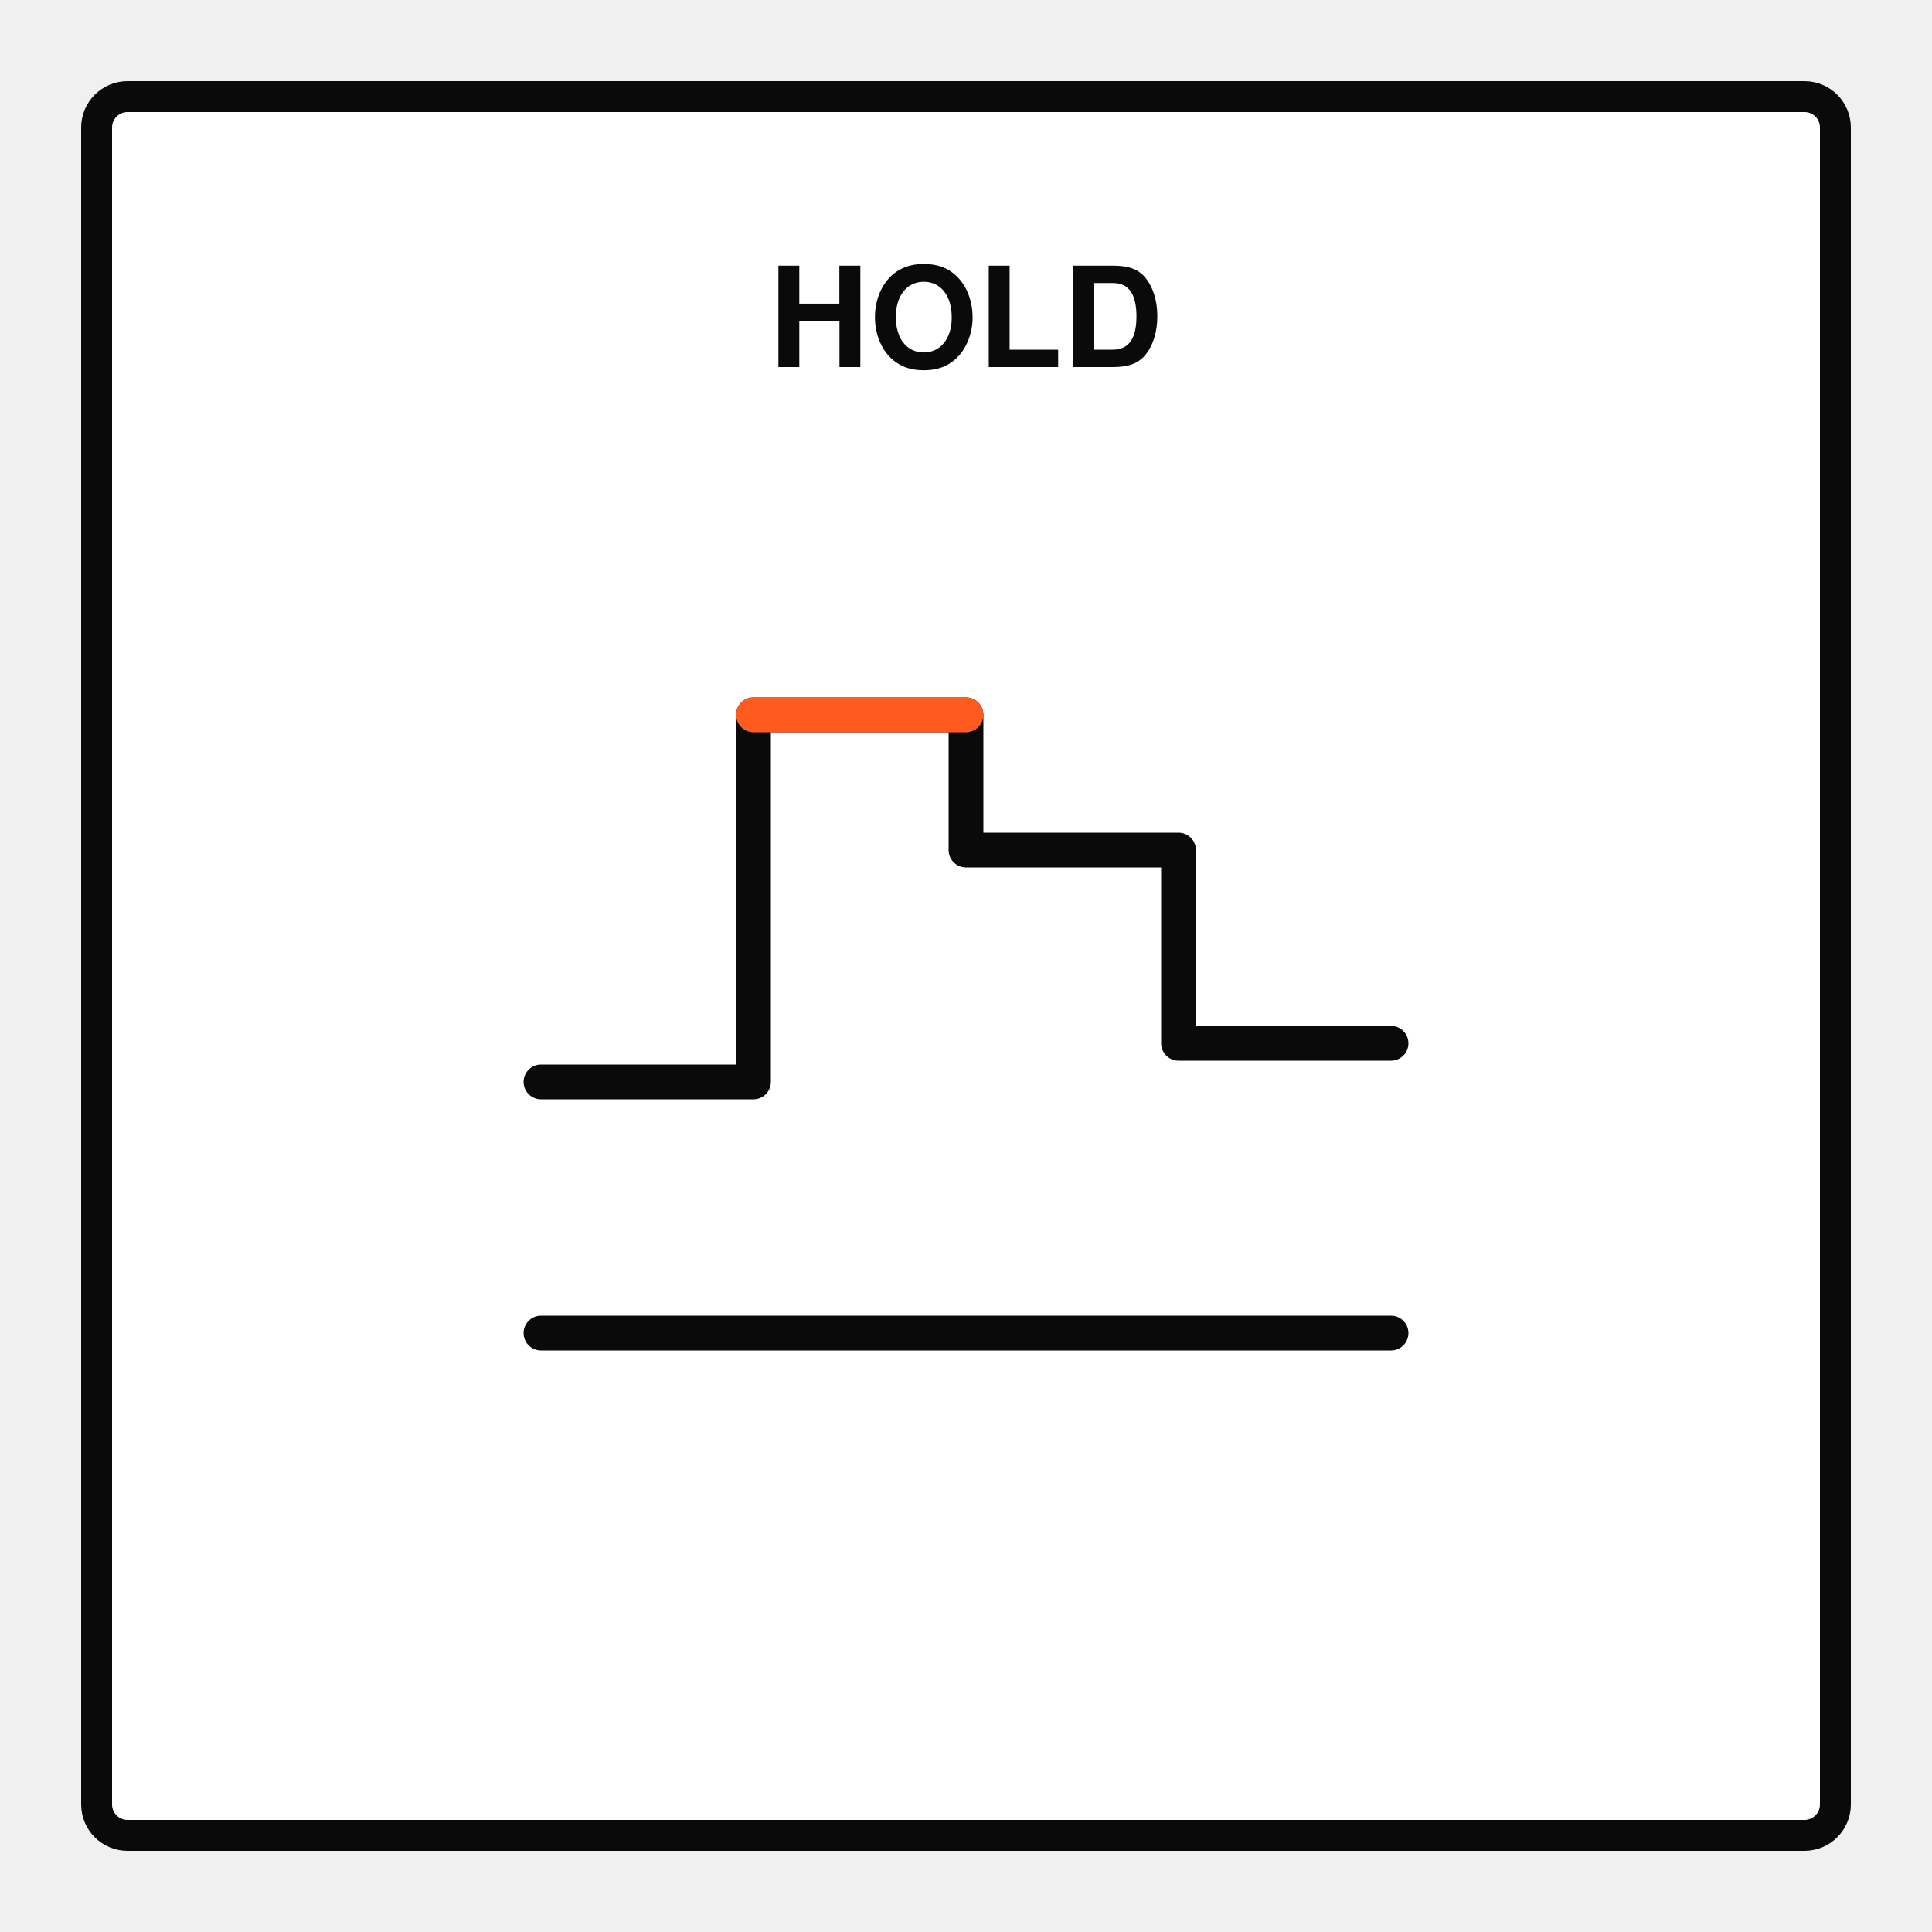
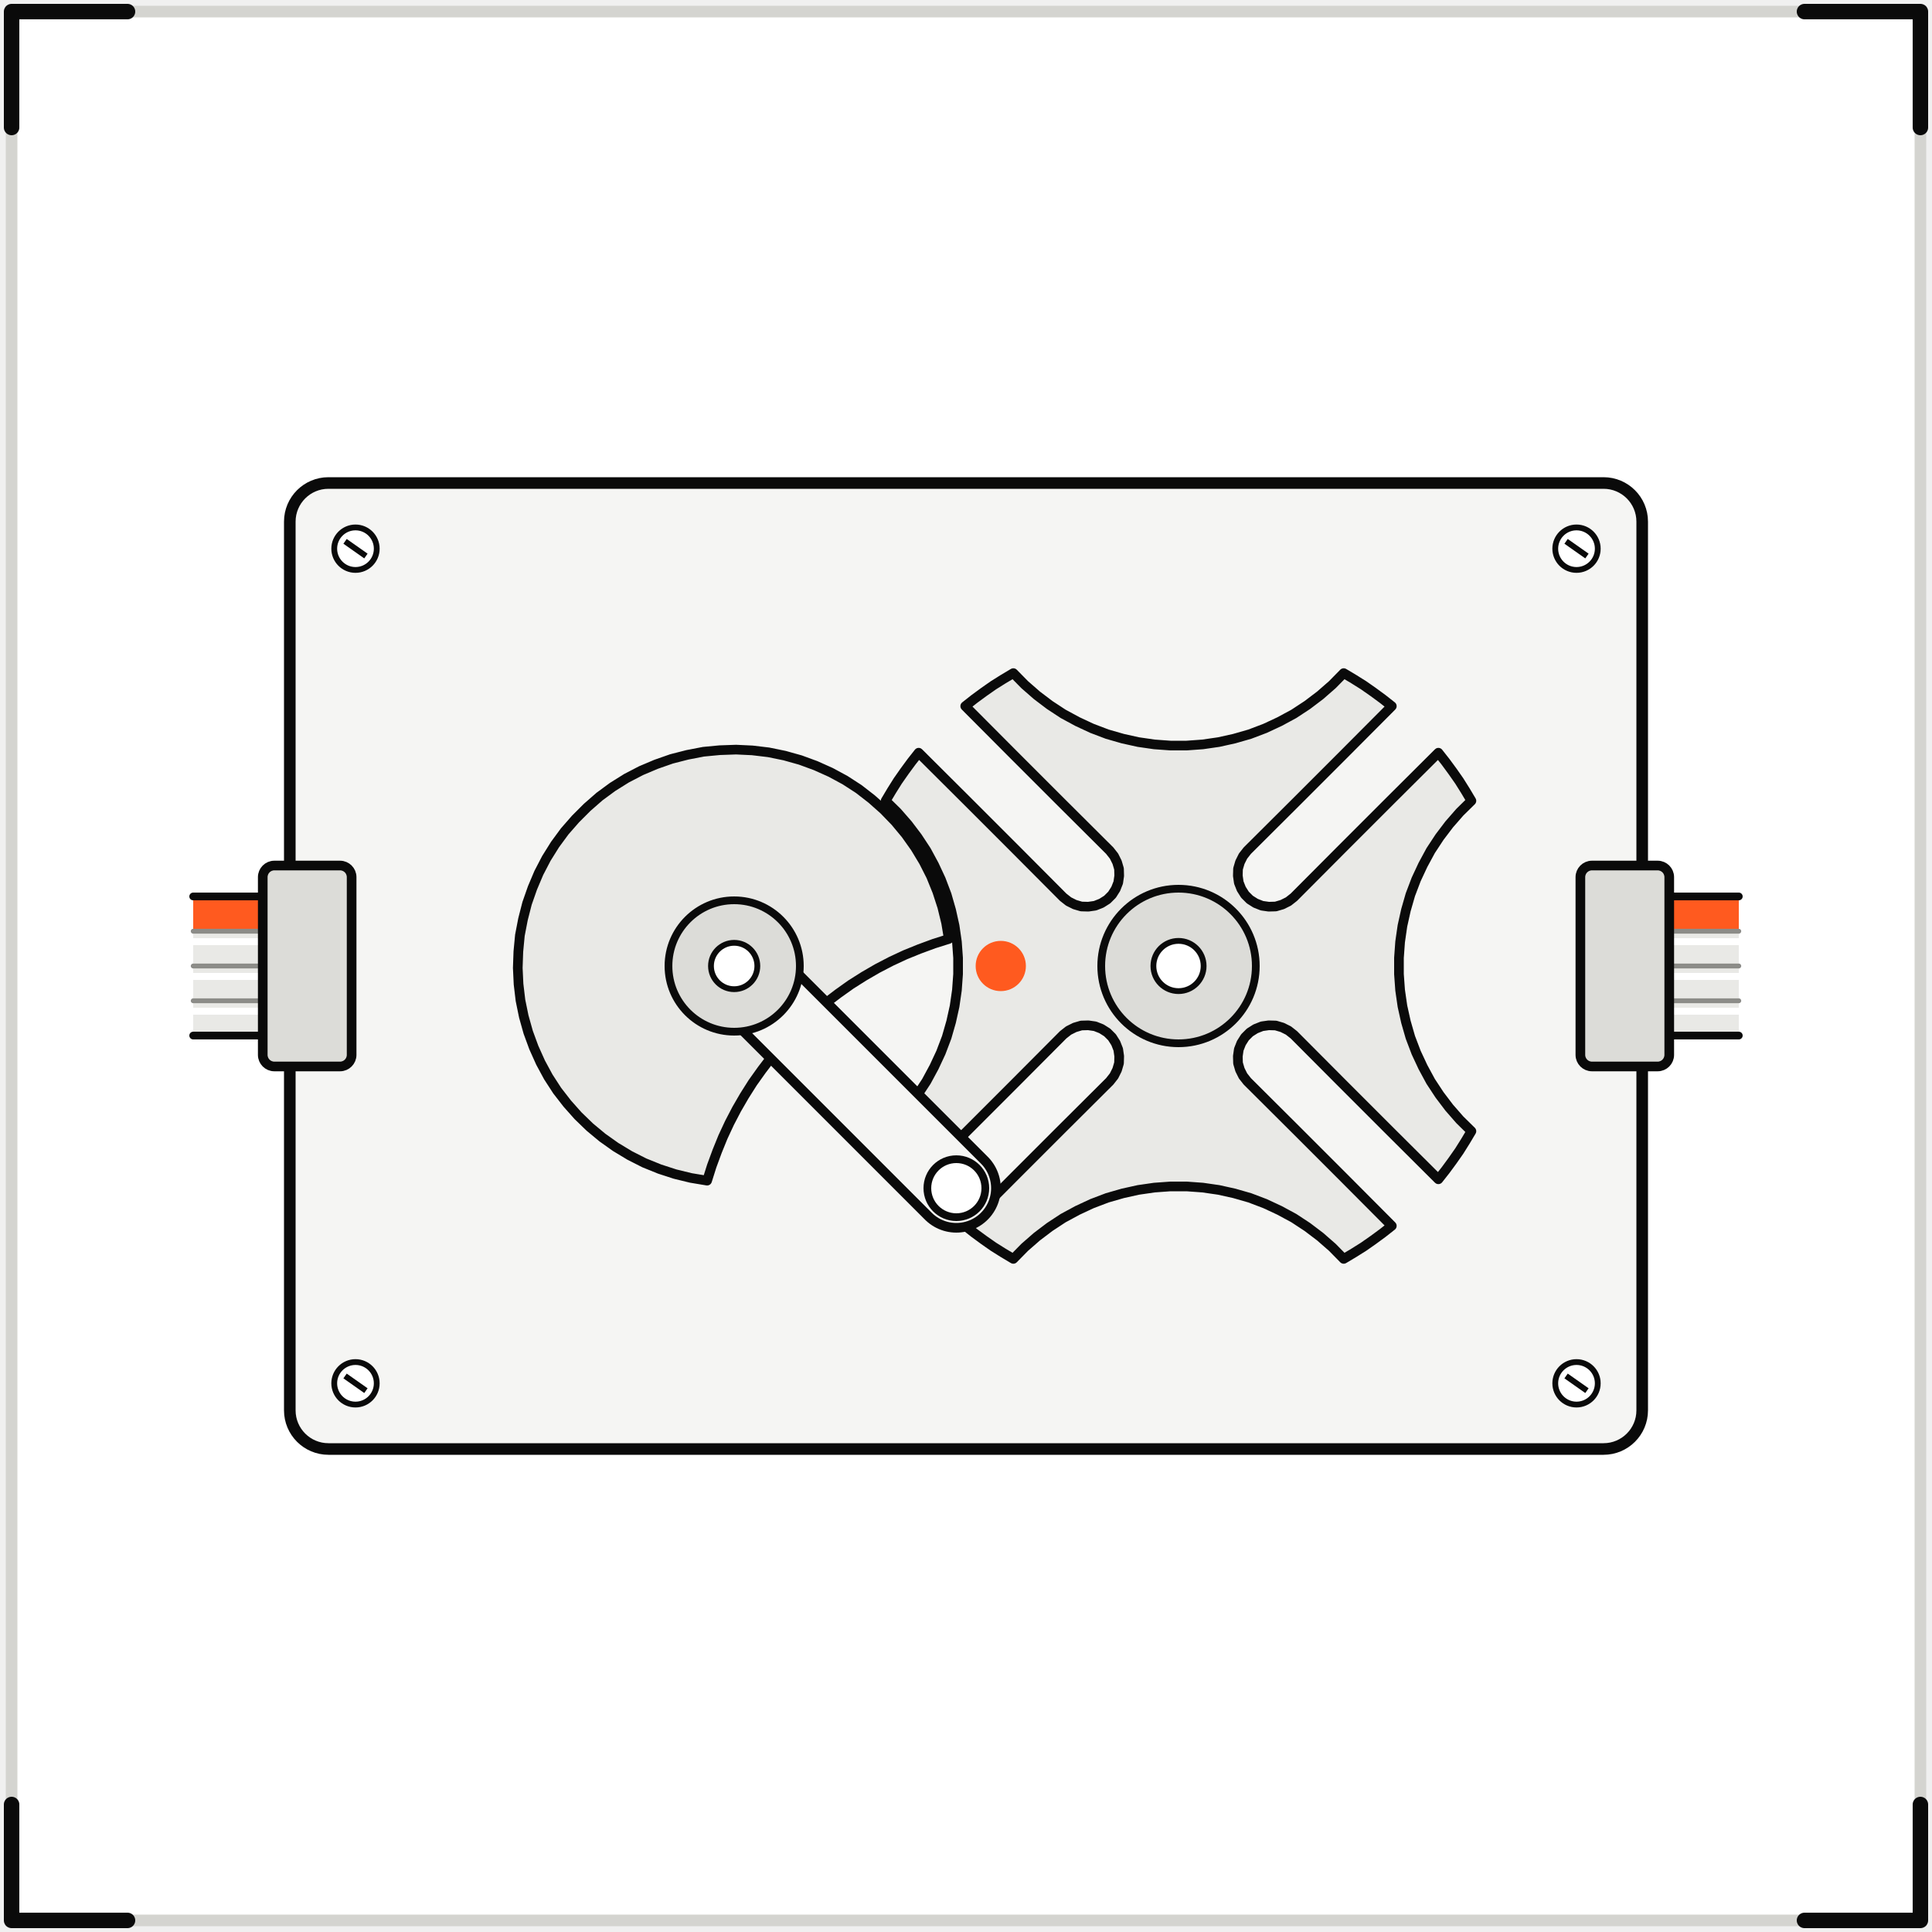
- <svg xmlns="http://www.w3.org/2000/svg" viewBox="0 0 1000 1000" width="1000" height="1000" role="img" aria-labelledby="title desc">
-   <rect x="50" y="50" width="900" height="900" rx="16" fill="#ffffff" stroke="#0a0a0a" stroke-width="16" />
-   <text x="500" y="190" text-anchor="middle" font-family="Helvetica, Arial, sans-serif" font-size="72" font-weight="600" fill="#0a0a0a">HOLD</text>
-   <g fill="none" stroke="#0a0a0a" stroke-width="18" stroke-linecap="round" stroke-linejoin="round">
-     <path d="M 280 690 H 720" />
-     <path d="M 280 560 H 390 V 370 H 500 V 440 H 610 V 540 H 720" />
-     <path d="M 390 370 H 500" stroke="#ff5a1f" />
+ <svg xmlns="http://www.w3.org/2000/svg" viewBox="0 0 1000 1000" width="1000" height="1000" fill="none">
+   <rect x="6" y="6" width="988" height="988" fill="#ffffff" stroke="#d4d4d0" stroke-width="6" />
+   <path d="M6 66V6H66M934 6H994V66M994 934V994H934M66 994H6V934" fill="none" stroke="#0a0a0a" stroke-width="8" stroke-linecap="round" stroke-linejoin="round" />
+   <path d="M100 464 L160 464 L160 536 L100 536 Z" fill="#e9e9e6" stroke="none" stroke-width="0" stroke-linecap="round" stroke-linejoin="round" />
+   <path d="M100 464 L160 464 L160 482 L100 482 Z" fill="#ff5a1f" stroke="none" stroke-width="0" stroke-linecap="round" stroke-linejoin="round" />
+   <path d="M100 487.4 L160 487.4" fill="none" stroke="#ffffff" stroke-width="3.6" stroke-linecap="round" stroke-linejoin="round" />
+   <path d="M100 505.4 L160 505.4" fill="none" stroke="#ffffff" stroke-width="3.6" stroke-linecap="round" stroke-linejoin="round" />
+   <path d="M100 523.4 L160 523.4" fill="none" stroke="#ffffff" stroke-width="3.6" stroke-linecap="round" stroke-linejoin="round" />
+   <path d="M100 482 L160 482" fill="none" stroke="#8c8c88" stroke-width="2.5" stroke-linecap="round" stroke-linejoin="round" />
+   <path d="M100 500 L160 500" fill="none" stroke="#8c8c88" stroke-width="2.5" stroke-linecap="round" stroke-linejoin="round" />
+   <path d="M100 518 L160 518" fill="none" stroke="#8c8c88" stroke-width="2.5" stroke-linecap="round" stroke-linejoin="round" />
+   <path d="M100 464 L160 464" fill="none" stroke="#0a0a0a" stroke-width="4" stroke-linecap="round" stroke-linejoin="round" />
+   <path d="M100 536 L160 536" fill="none" stroke="#0a0a0a" stroke-width="4" stroke-linecap="round" stroke-linejoin="round" />
+   <path d="M840 464 L900 464 L900 536 L840 536 Z" fill="#e9e9e6" stroke="none" stroke-width="0" stroke-linecap="round" stroke-linejoin="round" />
+   <path d="M840 464 L900 464 L900 482 L840 482 Z" fill="#ff5a1f" stroke="none" stroke-width="0" stroke-linecap="round" stroke-linejoin="round" />
+   <path d="M840 487.4 L900 487.4" fill="none" stroke="#ffffff" stroke-width="3.6" stroke-linecap="round" stroke-linejoin="round" />
+   <path d="M840 505.4 L900 505.4" fill="none" stroke="#ffffff" stroke-width="3.6" stroke-linecap="round" stroke-linejoin="round" />
+   <path d="M840 523.4 L900 523.4" fill="none" stroke="#ffffff" stroke-width="3.6" stroke-linecap="round" stroke-linejoin="round" />
+   <path d="M840 482 L900 482" fill="none" stroke="#8c8c88" stroke-width="2.5" stroke-linecap="round" stroke-linejoin="round" />
+   <path d="M840 500 L900 500" fill="none" stroke="#8c8c88" stroke-width="2.5" stroke-linecap="round" stroke-linejoin="round" />
+   <path d="M840 518 L900 518" fill="none" stroke="#8c8c88" stroke-width="2.5" stroke-linecap="round" stroke-linejoin="round" />
+   <path d="M840 464 L900 464" fill="none" stroke="#0a0a0a" stroke-width="4" stroke-linecap="round" stroke-linejoin="round" />
+   <path d="M840 536 L900 536" fill="none" stroke="#0a0a0a" stroke-width="4" stroke-linecap="round" stroke-linejoin="round" />
+   <rect x="150" y="250" width="700" height="500" rx="20" fill="#f5f5f3" stroke="#0a0a0a" stroke-width="6" />
+   <circle cx="184" cy="284" r="11" fill="#ffffff" stroke="#0a0a0a" stroke-width="3" />
+   <line x1="178.6" y1="280.2" x2="189.4" y2="287.8" stroke="#0a0a0a" stroke-width="3" stroke-linecap="butt" />
+   <circle cx="816" cy="284" r="11" fill="#ffffff" stroke="#0a0a0a" stroke-width="3" />
+   <line x1="810.6" y1="280.2" x2="821.4" y2="287.8" stroke="#0a0a0a" stroke-width="3" stroke-linecap="butt" />
+   <circle cx="184" cy="716" r="11" fill="#ffffff" stroke="#0a0a0a" stroke-width="3" />
+   <line x1="178.6" y1="712.2" x2="189.4" y2="719.8" stroke="#0a0a0a" stroke-width="3" stroke-linecap="butt" />
+   <circle cx="816" cy="716" r="11" fill="#ffffff" stroke="#0a0a0a" stroke-width="3" />
+   <line x1="810.6" y1="712.2" x2="821.4" y2="719.8" stroke="#0a0a0a" stroke-width="3" stroke-linecap="butt" />
+   <rect x="136" y="448" width="46" height="104" rx="6" fill="#dcdcd8" stroke="#0a0a0a" stroke-width="5" />
+   <rect x="818" y="448" width="46" height="104" rx="6" fill="#dcdcd8" stroke="#0a0a0a" stroke-width="5" />
+   <g>
+     <path d="M366 611.1 L357.6 609.7 L349.4 607.7 L341.4 605.1 L333.5 601.9 L326 598.1 L318.7 593.7 L311.8 588.8 L305.3 583.4 L299.2 577.5 L293.6 571.2 L288.4 564.5 L283.8 557.4 L279.8 550 L276.3 542.2 L273.4 534.3 L271.1 526.1 L269.4 517.8 L268.4 509.4 L268 501 L268.3 492.5 L269.1 484.1 L270.7 475.8 L272.8 467.6 L275.6 459.6 L278.9 451.8 L282.8 444.3 L287.3 437.1 L292.3 430.3 L297.9 423.9 L303.9 417.9 L310.3 412.3 L317.1 407.3 L324.3 402.8 L331.8 398.9 L339.6 395.6 L347.6 392.8 L355.8 390.7 L364.1 389.1 L372.5 388.3 L381 388 L389.4 388.4 L397.8 389.4 L406.1 391.1 L414.3 393.4 L422.2 396.3 L430 399.8 L437.4 403.8 L444.5 408.4 L451.2 413.6 L457.5 419.2 L463.4 425.3 L468.8 431.8 L473.7 438.7 L478.1 446 L481.9 453.5 L485.1 461.4 L487.7 469.4 L489.7 477.6 L491.1 486 L483.5 488.4 L475.9 491.2 L468.5 494.2 L461.2 497.6 L454.1 501.3 L447.2 505.3 L440.4 509.6 L433.8 514.3 L427.5 519.1 L421.3 524.3 L415.4 529.7 L409.7 535.4 L404.3 541.3 L399.1 547.5 L394.3 553.8 L389.6 560.4 L385.3 567.2 L381.3 574.1 L377.6 581.2 L374.2 588.5 L371.2 595.9 L368.4 603.5 Z" fill="#e9e9e6" stroke="#0a0a0a" stroke-width="5" stroke-linecap="round" stroke-linejoin="round" />
+     <animateTransform attributeName="transform" type="rotate" values="0 380 500;1440 380 500" dur="12.0s" repeatCount="indefinite" calcMode="linear" />
+   </g>
+   <g>
+     <path d="M761.6 414.5 L755.6 420.4 L750.1 426.7 L745.1 433.3 L740.5 440.3 L736.5 447.7 L733 455.2 L730 463.1 L727.7 471.1 L725.9 479.2 L724.7 487.5 L724.1 495.8 L724.1 504.2 L724.7 512.5 L725.9 520.8 L727.7 528.9 L730 536.9 L733 544.8 L736.5 552.3 L740.5 559.7 L745.1 566.7 L750.1 573.3 L755.6 579.6 L761.6 585.5 L758.5 590.7 L755.3 595.8 L751.8 600.8 L748.2 605.7 L744.5 610.4 L744.5 610.4 L719.5 585.5 L694.6 560.6 L669.7 535.6 L666.9 533.4 L663.7 531.8 L660.3 530.8 L656.7 530.7 L653.2 531.2 L649.9 532.5 L646.9 534.4 L644.4 536.9 L642.5 539.9 L641.2 543.2 L640.7 546.7 L640.8 550.3 L641.8 553.7 L643.4 556.9 L645.6 559.7 L670.6 584.6 L695.5 609.5 L720.4 634.5 L720.4 634.5 L715.7 638.2 L710.8 641.8 L705.8 645.3 L700.7 648.5 L695.5 651.6 L689.6 645.6 L683.3 640.1 L676.7 635.1 L669.7 630.5 L662.3 626.5 L654.8 623 L646.9 620 L638.9 617.7 L630.8 615.9 L622.5 614.7 L614.2 614.1 L605.8 614.1 L597.5 614.7 L589.2 615.9 L581.1 617.7 L573.1 620 L565.2 623 L557.7 626.5 L550.3 630.5 L543.3 635.1 L536.7 640.1 L530.4 645.6 L524.5 651.6 L519.3 648.5 L514.2 645.3 L509.2 641.8 L504.3 638.2 L499.6 634.5 L499.6 634.5 L524.5 609.5 L549.4 584.6 L574.4 559.7 L576.6 556.9 L578.2 553.7 L579.2 550.3 L579.3 546.7 L578.8 543.2 L577.5 539.9 L575.6 536.9 L573.1 534.4 L570.1 532.5 L566.8 531.2 L563.3 530.7 L559.7 530.8 L556.3 531.8 L553.1 533.4 L550.3 535.6 L525.4 560.6 L500.5 585.5 L475.5 610.4 L475.5 610.4 L471.8 605.7 L468.2 600.8 L464.7 595.8 L461.5 590.7 L458.4 585.5 L464.4 579.6 L469.9 573.3 L474.9 566.7 L479.5 559.7 L483.5 552.3 L487 544.8 L490 536.9 L492.3 528.9 L494.1 520.8 L495.3 512.5 L495.9 504.2 L495.9 495.8 L495.3 487.5 L494.1 479.2 L492.3 471.1 L490 463.1 L487 455.2 L483.5 447.7 L479.5 440.3 L474.9 433.3 L469.9 426.7 L464.4 420.4 L458.4 414.5 L461.5 409.3 L464.7 404.2 L468.2 399.2 L471.8 394.3 L475.5 389.6 L475.5 389.6 L500.5 414.5 L525.4 439.4 L550.3 464.4 L553.1 466.6 L556.3 468.2 L559.7 469.2 L563.3 469.3 L566.8 468.8 L570.1 467.5 L573.1 465.6 L575.6 463.1 L577.5 460.1 L578.8 456.8 L579.3 453.3 L579.2 449.7 L578.2 446.3 L576.6 443.1 L574.4 440.3 L549.4 415.4 L524.5 390.5 L499.6 365.5 L499.6 365.5 L504.3 361.8 L509.2 358.2 L514.2 354.7 L519.3 351.5 L524.5 348.4 L530.4 354.4 L536.7 359.9 L543.3 364.9 L550.3 369.5 L557.7 373.5 L565.2 377 L573.1 380 L581.1 382.3 L589.2 384.1 L597.5 385.3 L605.8 385.9 L614.2 385.9 L622.5 385.3 L630.8 384.1 L638.9 382.3 L646.9 380 L654.8 377 L662.3 373.5 L669.7 369.5 L676.7 364.9 L683.3 359.9 L689.6 354.4 L695.5 348.4 L700.7 351.5 L705.8 354.7 L710.8 358.2 L715.7 361.8 L720.4 365.5 L720.4 365.5 L695.5 390.5 L670.6 415.4 L645.6 440.3 L643.4 443.1 L641.8 446.3 L640.8 449.7 L640.7 453.3 L641.2 456.8 L642.5 460.1 L644.4 463.1 L646.9 465.6 L649.9 467.5 L653.2 468.8 L656.7 469.3 L660.3 469.2 L663.7 468.2 L666.9 466.6 L669.7 464.4 L694.6 439.4 L719.5 414.5 L744.5 389.6 L744.5 389.6 L748.2 394.3 L751.8 399.2 L755.3 404.2 L758.5 409.3 Z" fill="#e9e9e6" stroke="#0a0a0a" stroke-width="5" stroke-linecap="round" stroke-linejoin="round" />
+     <circle cx="610" cy="500" r="40" fill="#dcdcd8" stroke="#0a0a0a" stroke-width="4" />
+     <circle cx="610" cy="500" r="13" fill="#ffffff" stroke="#0a0a0a" stroke-width="3" />
+     <circle cx="518" cy="500" r="13" fill="#ff5a1f" />
+     <animateTransform attributeName="transform" type="rotate" values="0 610 500;0 610 500;0 610 500;0 610 500;0 610 500;0 610 500;0 610 500;0 610 500;0 610 500;0 610 500;0 610 500;0 610 500;0 610 500;0 610 500;0 610 500;0 610 500;0 610 500;0 610 500;0 610 500;0 610 500;0 610 500;0 610 500;0 610 500;0 610 500;0 610 500;0 610 500;0 610 500;0 610 500;0 610 500;0 610 500;0 610 500;0 610 500;0 610 500;0 610 500;0 610 500;0 610 500;0 610 500;0 610 500;0 610 500;0 610 500;0 610 500;0 610 500;0 610 500;0 610 500;0 610 500;0 610 500;0 610 500;0 610 500;0 610 500;0 610 500;0 610 500;0 610 500;0 610 500;0 610 500;0 610 500;0 610 500;0 610 500;0 610 500;0 610 500;0 610 500;0 610 500;0 610 500;0 610 500;0 610 500;0 610 500;0 610 500;0 610 500;0 610 500;0 610 500;0 610 500;0 610 500;0 610 500;0 610 500;0 610 500;0 610 500;0 610 500;0 610 500;0 610 500;0 610 500;0 610 500;0 610 500;0 610 500;0 610 500;0 610 500;0 610 500;0 610 500;0 610 500;0 610 500;0 610 500;0 610 500;0 610 500;-0.1 610 500;-0.4 610 500;-0.8 610 500;-1.6 610 500;-2.6 610 500;-4.1 610 500;-5.9 610 500;-8.3 610 500;-11.3 610 500;-15 610 500;-19.5 610 500;-24.9 610 500;-31 610 500;-37.8 610 500;-45 610 500;-52.2 610 500;-59 610 500;-65.1 610 500;-70.5 610 500;-75 610 500;-78.7 610 500;-81.7 610 500;-84.1 610 500;-85.9 610 500;-87.4 610 500;-88.4 610 500;-89.2 610 500;-89.6 610 500;-89.9 610 500;-90 610 500;-90 610 500;-90 610 500;-90 610 500;-90 610 500;-90 610 500;-90 610 500;-90 610 500;-90 610 500;-90 610 500;-90 610 500;-90 610 500;-90 610 500;-90 610 500;-90 610 500;-90 610 500;-90 610 500;-90 610 500;-90 610 500;-90 610 500;-90 610 500;-90 610 500;-90 610 500;-90 610 500;-90 610 500;-90 610 500;-90 610 500;-90 610 500;-90 610 500;-90 610 500;-90 610 500;-90 610 500;-90 610 500;-90 610 500;-90 610 500;-90 610 500;-90 610 500;-90 610 500;-90 610 500;-90 610 500;-90 610 500;-90 610 500;-90 610 500;-90 610 500;-90 610 500;-90 610 500;-90 610 500;-90 610 500;-90 610 500;-90 610 500;-90 610 500;-90 610 500;-90 610 500;-90 610 500;-90 610 500;-90 610 500;-90 610 500;-90 610 500;-90 610 500;-90 610 500;-90 610 500;-90 610 500;-90 610 500;-90 610 500;-90 610 500;-90 610 500;-90 610 500;-90 610 500;-90 610 500;-90 610 500;-90 610 500;-90 610 500;-90 610 500;-90 610 500;-90 610 500;-90 610 500;-90 610 500;-90 610 500;-90 610 500;-90 610 500;-90 610 500;-90 610 500;-90 610 500;-90 610 500;-90 610 500;-90 610 500;-90 610 500;-90 610 500;-90 610 500;-90 610 500;-90 610 500;-90.1 610 500;-90.4 610 500;-90.8 610 500;-91.6 610 500;-92.6 610 500;-94.1 610 500;-95.9 610 500;-98.3 610 500;-101.3 610 500;-105 610 500;-109.5 610 500;-114.9 610 500;-121 610 500;-127.8 610 500;-135 610 500;-142.2 610 500;-149 610 500;-155.1 610 500;-160.5 610 500;-165 610 500;-168.7 610 500;-171.7 610 500;-174.1 610 500;-175.9 610 500;-177.4 610 500;-178.4 610 500;-179.2 610 500;-179.6 610 500;-179.9 610 500;-180 610 500;-180 610 500;-180 610 500;-180 610 500;-180 610 500;-180 610 500;-180 610 500;-180 610 500;-180 610 500;-180 610 500;-180 610 500;-180 610 500;-180 610 500;-180 610 500;-180 610 500;-180 610 500;-180 610 500;-180 610 500;-180 610 500;-180 610 500;-180 610 500;-180 610 500;-180 610 500;-180 610 500;-180 610 500;-180 610 500;-180 610 500;-180 610 500;-180 610 500;-180 610 500;-180 610 500;-180 610 500;-180 610 500;-180 610 500;-180 610 500;-180 610 500;-180 610 500;-180 610 500;-180 610 500;-180 610 500;-180 610 500;-180 610 500;-180 610 500;-180 610 500;-180 610 500;-180 610 500;-180 610 500;-180 610 500;-180 610 500;-180 610 500;-180 610 500;-180 610 500;-180 610 500;-180 610 500;-180 610 500;-180 610 500;-180 610 500;-180 610 500;-180 610 500;-180 610 500;-180 610 500;-180 610 500;-180 610 500;-180 610 500;-180 610 500;-180 610 500;-180 610 500;-180 610 500;-180 610 500;-180 610 500;-180 610 500;-180 610 500;-180 610 500;-180 610 500;-180 610 500;-180 610 500;-180 610 500;-180 610 500;-180 610 500;-180 610 500;-180 610 500;-180 610 500;-180 610 500;-180 610 500;-180 610 500;-180 610 500;-180 610 500;-180 610 500;-180 610 500;-180 610 500;-180 610 500;-180.1 610 500;-180.4 610 500;-180.8 610 500;-181.6 610 500;-182.6 610 500;-184.1 610 500;-185.9 610 500;-188.3 610 500;-191.3 610 500;-195 610 500;-199.5 610 500;-204.9 610 500;-211 610 500;-217.8 610 500;-225 610 500;-232.2 610 500;-239 610 500;-245.1 610 500;-250.5 610 500;-255 610 500;-258.7 610 500;-261.7 610 500;-264.1 610 500;-265.9 610 500;-267.4 610 500;-268.4 610 500;-269.2 610 500;-269.6 610 500;-269.9 610 500;-270 610 500;-270 610 500;-270 610 500;-270 610 500;-270 610 500;-270 610 500;-270 610 500;-270 610 500;-270 610 500;-270 610 500;-270 610 500;-270 610 500;-270 610 500;-270 610 500;-270 610 500;-270 610 500;-270 610 500;-270 610 500;-270 610 500;-270 610 500;-270 610 500;-270 610 500;-270 610 500;-270 610 500;-270 610 500;-270 610 500;-270 610 500;-270 610 500;-270 610 500;-270 610 500;-270 610 500;-270 610 500;-270 610 500;-270 610 500;-270 610 500;-270 610 500;-270 610 500;-270 610 500;-270 610 500;-270 610 500;-270 610 500;-270 610 500;-270 610 500;-270 610 500;-270 610 500;-270 610 500;-270 610 500;-270 610 500;-270 610 500;-270 610 500;-270 610 500;-270 610 500;-270 610 500;-270 610 500;-270 610 500;-270 610 500;-270 610 500;-270 610 500;-270 610 500;-270 610 500;-270 610 500;-270 610 500;-270 610 500;-270 610 500;-270 610 500;-270 610 500;-270 610 500;-270 610 500;-270 610 500;-270 610 500;-270 610 500;-270 610 500;-270 610 500;-270 610 500;-270 610 500;-270 610 500;-270 610 500;-270 610 500;-270 610 500;-270 610 500;-270 610 500;-270 610 500;-270 610 500;-270 610 500;-270 610 500;-270 610 500;-270 610 500;-270 610 500;-270 610 500;-270 610 500;-270 610 500;-270.1 610 500;-270.4 610 500;-270.8 610 500;-271.6 610 500;-272.6 610 500;-274.1 610 500;-275.9 610 500;-278.3 610 500;-281.3 610 500;-285 610 500;-289.5 610 500;-294.9 610 500;-301 610 500;-307.8 610 500;-315 610 500;-322.2 610 500;-329 610 500;-335.1 610 500;-340.5 610 500;-345 610 500;-348.7 610 500;-351.7 610 500;-354.1 610 500;-355.9 610 500;-357.4 610 500;-358.4 610 500;-359.2 610 500;-359.6 610 500;-359.9 610 500;-360 610 500" dur="12.0s" repeatCount="indefinite" calcMode="linear" />
+   </g>
+   <g>
+     <line x1="380" y1="500" x2="495" y2="615" stroke="#0a0a0a" stroke-width="46" stroke-linecap="round" />
+     <line x1="380" y1="500" x2="495" y2="615" stroke="#f5f5f3" stroke-width="36" stroke-linecap="round" />
+     <circle cx="380" cy="500" r="34" fill="#dcdcd8" stroke="#0a0a0a" stroke-width="4" />
+     <circle cx="380" cy="500" r="12" fill="#ffffff" stroke="#0a0a0a" stroke-width="3" />
+     <circle cx="495" cy="615" r="15" fill="#ffffff" stroke="#0a0a0a" stroke-width="4" />
+     <animateTransform attributeName="transform" type="rotate" values="0 380 500;1440 380 500" dur="12.0s" repeatCount="indefinite" calcMode="linear" />
  </g>
</svg>
